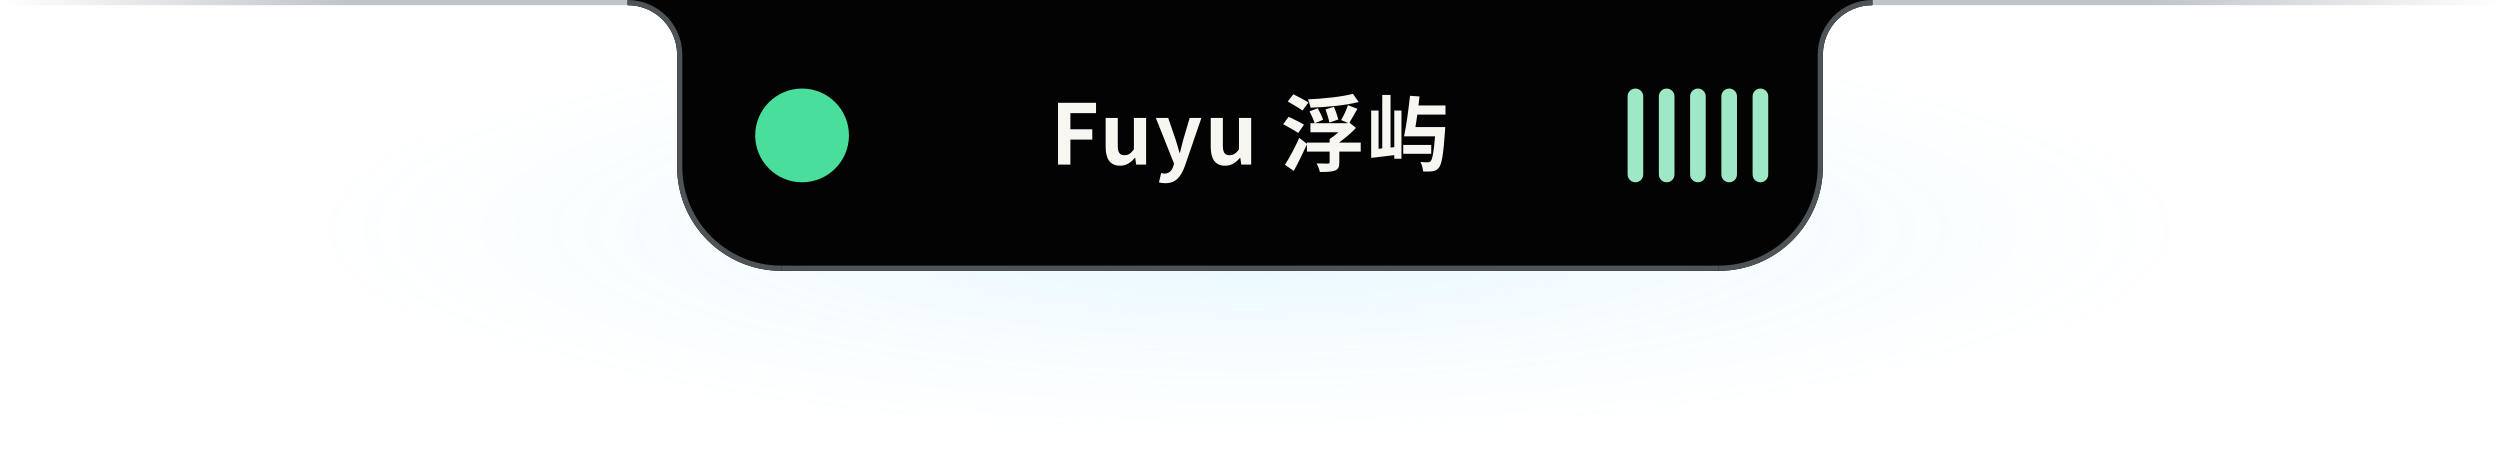
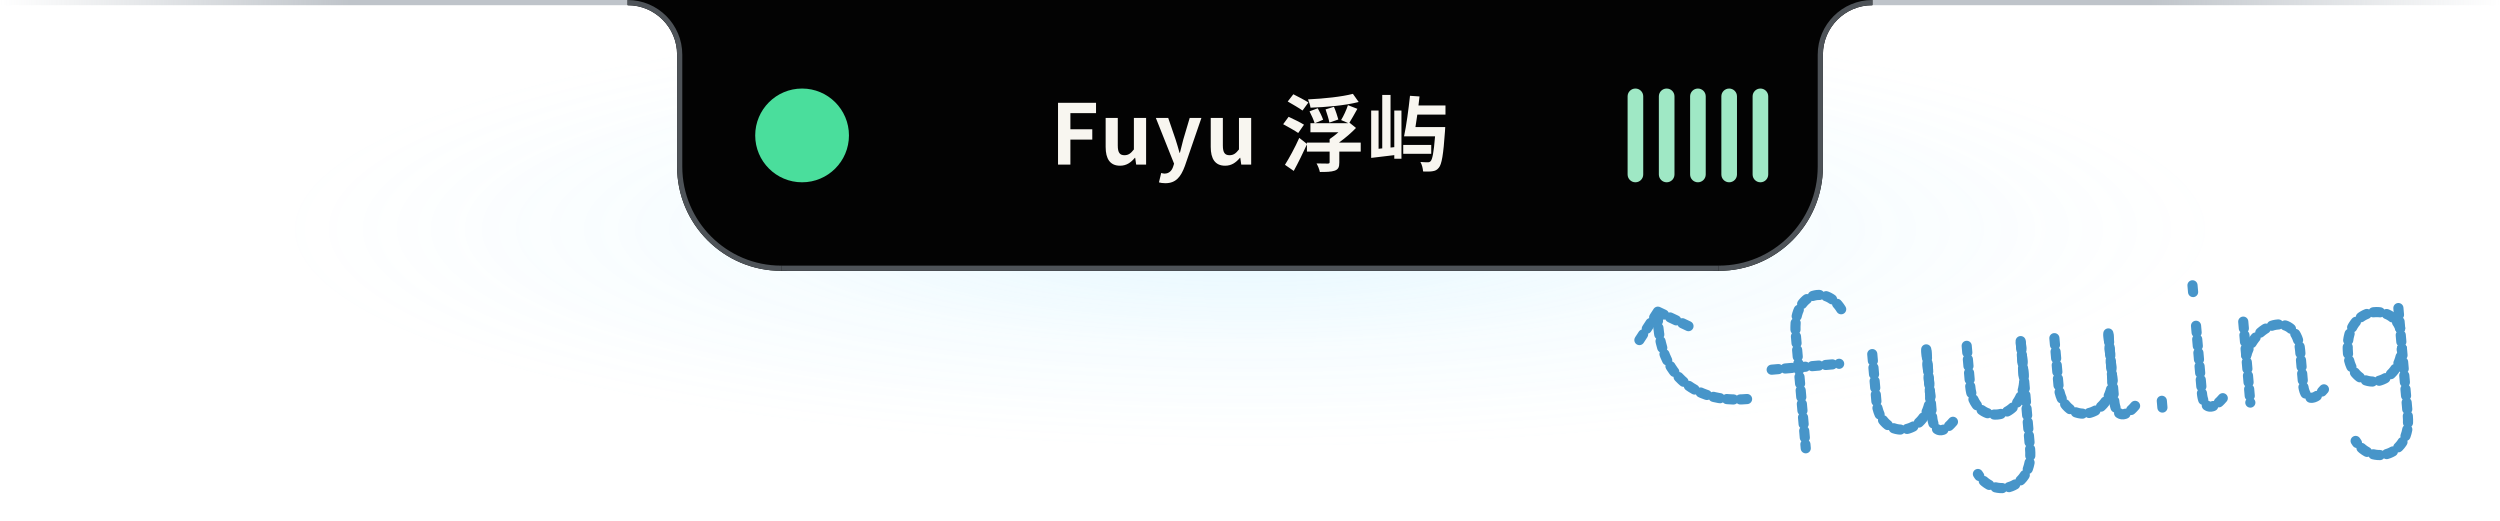
- <svg xmlns="http://www.w3.org/2000/svg" width="480" height="88" viewBox="0 0 480 88" role="img" aria-label="Fuyu, an island at the top of your screen. Logo wanted">
+ <svg xmlns="http://www.w3.org/2000/svg" width="480" height="100" viewBox="0 0 480 100" role="img" aria-label="Fuyu, an island at the top of your screen, with the website fuyu.ing handwritten beside it">
  <defs>
    <linearGradient id="edge" x2="480" gradientUnits="userSpaceOnUse">
      <stop offset="0" stop-color="#8b949e" stop-opacity="0" />
      <stop offset=".14" stop-color="#8b949e" stop-opacity=".55" />
      <stop offset=".86" stop-color="#8b949e" stop-opacity=".55" />
      <stop offset="1" stop-color="#8b949e" stop-opacity="0" />
    </linearGradient>
    <radialGradient id="glow">
      <stop offset="0" stop-color="#74d6ff" stop-opacity=".34" />
      <stop offset=".55" stop-color="#74d6ff" stop-opacity=".1" />
      <stop offset="1" stop-color="#74d6ff" stop-opacity="0" />
    </radialGradient>
  </defs>
  <style>
    text { font-family: -apple-system, BlinkMacSystemFont, 'Segoe UI Variable Text', 'Segoe UI', 'PingFang SC', 'Microsoft YaHei UI', 'Microsoft YaHei', 'Noto Sans CJK SC', 'Noto Sans SC', sans-serif; }
    .capl { animation: capl 12s infinite; }
    .capr { animation: capr 12s infinite; }
    .mid { animation: mid 12s infinite; }
    .idle { animation: idle 12s infinite; }
    .call { animation: call 12s infinite; opacity: 0; }
    .glow { animation: glow 12s infinite; opacity: .55; }
    .halo { animation: halo 2.4s ease-in-out infinite; }
    .bar { animation: wave 1.2s ease-in-out infinite; }
    .b0 { animation-duration: 1.1s; animation-delay: -.2s; }
    .b1 { animation-duration: .9s; animation-delay: -.5s; }
    .b2 { animation-duration: 1.3s; animation-delay: -.1s; }
    .b3 { animation-duration: 1s; animation-delay: -.7s; }
    .b4 { animation-duration: 1.2s; animation-delay: -.4s; }
    @keyframes capl {
      0%, 30% { transform: translateX(0); animation-timing-function: cubic-bezier(.3, .7, .3, 1); }
      33.6% { transform: translateX(-32px); animation-timing-function: ease-in-out; }
      35.4%, 80% { transform: translateX(-28px); animation-timing-function: cubic-bezier(.3, .7, .3, 1); }
      83.6% { transform: translateX(3px); animation-timing-function: ease-in-out; }
      85.4%, 100% { transform: translateX(0); }
    }
    @keyframes capr {
      0%, 30% { transform: translateX(0); animation-timing-function: cubic-bezier(.3, .7, .3, 1); }
      33.6% { transform: translateX(32px); animation-timing-function: ease-in-out; }
      35.4%, 80% { transform: translateX(28px); animation-timing-function: cubic-bezier(.3, .7, .3, 1); }
      83.6% { transform: translateX(-3px); animation-timing-function: ease-in-out; }
      85.4%, 100% { transform: translateX(0); }
    }
    @keyframes mid {
      0%, 30% { transform: scaleX(1); animation-timing-function: cubic-bezier(.3, .7, .3, 1); }
      33.6% { transform: scaleX(1.356); animation-timing-function: ease-in-out; }
      35.4%, 80% { transform: scaleX(1.311); animation-timing-function: cubic-bezier(.3, .7, .3, 1); }
      83.6% { transform: scaleX(.967); animation-timing-function: ease-in-out; }
      85.4%, 100% { transform: scaleX(1); }
    }
    @keyframes idle {
      0%, 29.4% { opacity: 1; }
      31.4%, 82.9% { opacity: 0; }
      85.4%, 100% { opacity: 1; }
    }
    @keyframes call {
      0%, 32.9% { opacity: 0; }
      35.9%, 78.4% { opacity: 1; }
      80.4%, 100% { opacity: 0; }
    }
    @keyframes glow {
      0%, 30% { opacity: .55; }
      35.4%, 80% { opacity: 1; }
      85.4%, 100% { opacity: .55; }
    }
    @keyframes halo {
      0%, 100% { opacity: .1; }
      50% { opacity: .32; }
    }
    @keyframes wave {
      0%, 100% { transform: scaleY(.3); }
      50% { transform: scaleY(1); }
    }
+     .note path { fill: none; stroke: #4795c9; stroke-width: 1.5; stroke-linecap: round; stroke-linejoin: round; stroke-dasharray: 1; animation: write linear backwards; }
+     @keyframes write {
+       0% { stroke-dashoffset: 1; stroke-opacity: 0; }
+       1% { stroke-dashoffset: 1; stroke-opacity: 1; }
+     }
    @media (prefers-reduced-motion: reduce) {
-       .capl, .capr, .mid, .idle, .call, .glow, .halo, .bar { animation: none; }
+       .capl, .capr, .mid, .idle, .call, .glow, .halo, .bar, .note path { animation: none; }
    }
  </style>
  <rect width="480" height="1" fill="url(#edge)" />
  <ellipse class="glow" cx="240" cy="44" rx="184" ry="42" fill="url(#glow)" />
  <g transform="translate(240 0)">
    <g class="capl">
      <path fill="#030303" d="M-119.5 0v1a9.5 9.5 0 0 1 9.5 9.5V32a20 20 0 0 0 20 20h1V0z" />
      <path fill="none" stroke="#4e5358" d="M-119.5 .5a10 10 0 0 1 10 10V32a19.5 19.5 0 0 0 19.5 19.5h1" />
    </g>
    <g class="capr">
      <g transform="scale(-1 1)">
        <path fill="#030303" d="M-119.5 0v1a9.5 9.5 0 0 1 9.5 9.5V32a20 20 0 0 0 20 20h1V0z" />
        <path fill="none" stroke="#4e5358" d="M-119.5 .5a10 10 0 0 1 10 10V32a19.5 19.5 0 0 0 19.5 19.5h1" />
      </g>
    </g>
    <g class="mid">
      <rect x="-90" width="180" height="52" fill="#030303" />
      <rect x="-90" y="51" width="180" height="1" fill="#4e5358" />
    </g>
    <g class="capl">
      <circle class="halo" cx="-86" cy="26" r="9" fill="#4ade9c" />
      <circle cx="-86" cy="26" r="4.5" fill="#4ade9c" />
    </g>
    <text class="idle" y="31.6" text-anchor="middle" font-size="16" font-weight="600" letter-spacing=".4" fill="#f8f6f0">Fuyu 浮屿</text>
    <g class="capr">
      <g class="idle">
        <g transform="translate(74 26)">
          <rect class="bar b0" x="-1.5" y="-9" width="3" height="18" rx="1.5" fill="#9fe8c5" />
        </g>
        <g transform="translate(80 26)">
          <rect class="bar b1" x="-1.5" y="-9" width="3" height="18" rx="1.5" fill="#9fe8c5" />
        </g>
        <g transform="translate(86 26)">
          <rect class="bar b2" x="-1.5" y="-9" width="3" height="18" rx="1.5" fill="#9fe8c5" />
        </g>
        <g transform="translate(92 26)">
          <rect class="bar b3" x="-1.5" y="-9" width="3" height="18" rx="1.5" fill="#9fe8c5" />
        </g>
        <g transform="translate(98 26)">
          <rect class="bar b4" x="-1.5" y="-9" width="3" height="18" rx="1.5" fill="#9fe8c5" />
        </g>
      </g>
      <path class="call" d="M79 26h14m-5-5 5 5-5 5" fill="none" stroke="#f8f6f0" stroke-width="1.8" stroke-linecap="round" stroke-linejoin="round" />
    </g>
    <g class="call">
      <rect x="-93" y="15" width="48" height="22" rx="11" fill="#74d6ff" fill-opacity=".16" />
      <text x="-69" y="30.2" text-anchor="middle" font-size="12" font-weight="600" fill="#74d6ff">Open</text>
      <text x="-35" y="31.4" font-size="15" font-weight="600" fill="#f8f6f0" textLength="122" lengthAdjust="spacing">Draw Fuyu a logo</text>
    </g>
  </g>
+   <g class="note" transform="translate(344 85) rotate(-5) scale(1.3)">
+     <path pathLength="1" style="animation-duration:0.26s;animation-delay:1.00s" transform="translate(0 0)" d="M9 -19C7 -23 2 -22 2 -16V1" />
+     <path pathLength="1" style="animation-duration:0.16s;animation-delay:1.29s" transform="translate(0 0)" d="M-2 -11H8" />
+     <path pathLength="1" style="animation-duration:0.26s;animation-delay:1.52s" transform="translate(13 0)" d="M0 -12V-5C0 1 7 1 8 -5V-12" />
+     <path pathLength="1" style="animation-duration:0.26s;animation-delay:1.81s" transform="translate(13 0)" d="M8 -12V-2C8 0 9 1 11 -1" />
+     <path pathLength="1" style="animation-duration:0.26s;animation-delay:2.14s" transform="translate(27 0)" d="M0 -12V-6C0 0 7 0 8 -6V-12" />
+     <path pathLength="1" style="animation-duration:0.26s;animation-delay:2.43s" transform="translate(27 0)" d="M8 -12V4C8 10 2 11 0 7" />
+     <path pathLength="1" style="animation-duration:0.26s;animation-delay:2.76s" transform="translate(40 0)" d="M0 -12V-5C0 1 7 1 8 -5V-12" />
+     <path pathLength="1" style="animation-duration:0.26s;animation-delay:3.05s" transform="translate(40 0)" d="M8 -12V-2C8 0 9 1 11 -1" />
+     <path pathLength="1" style="animation-duration:0.09s;animation-delay:3.38s" transform="translate(55 0)" d="M0 -1.4V-.4" />
+     <path pathLength="1" style="animation-duration:0.26s;animation-delay:3.54s" transform="translate(61 0)" d="M0 -12V-2C0 0 1 1 3 -1" />
+     <path pathLength="1" style="animation-duration:0.16s;animation-delay:3.83s" transform="translate(61 0)" d="M0 -18V-17" />
+     <path pathLength="1" style="animation-duration:0.16s;animation-delay:4.06s" transform="translate(68 0)" d="M0 -12V0" />
+     <path pathLength="1" style="animation-duration:0.26s;animation-delay:4.25s" transform="translate(68 0)" d="M0 -7C2 -12 8 -13 8 -7V-2C8 0 9 1 11 -1" />
+     <path pathLength="1" style="animation-duration:0.26s;animation-delay:4.58s" transform="translate(83 0)" d="M8 -9C7 -13 0 -13 0 -6C0 0 7 0 8 -6" />
+     <path pathLength="1" style="animation-duration:0.26s;animation-delay:4.87s" transform="translate(83 0)" d="M8 -12V4C8 10 2 11 0 7" />
+     <path pathLength="1" style="animation-duration:0.3s;animation-delay:5.45s" d="M-6 -7C-14 -7 -19 -12 -18 -21" />
+     <path pathLength="1" style="animation-duration:0.16s;animation-delay:5.79s" d="M-18 -21l-3.6 4.6M-18 -21l4.8 2.8" />
+   </g>
</svg>
